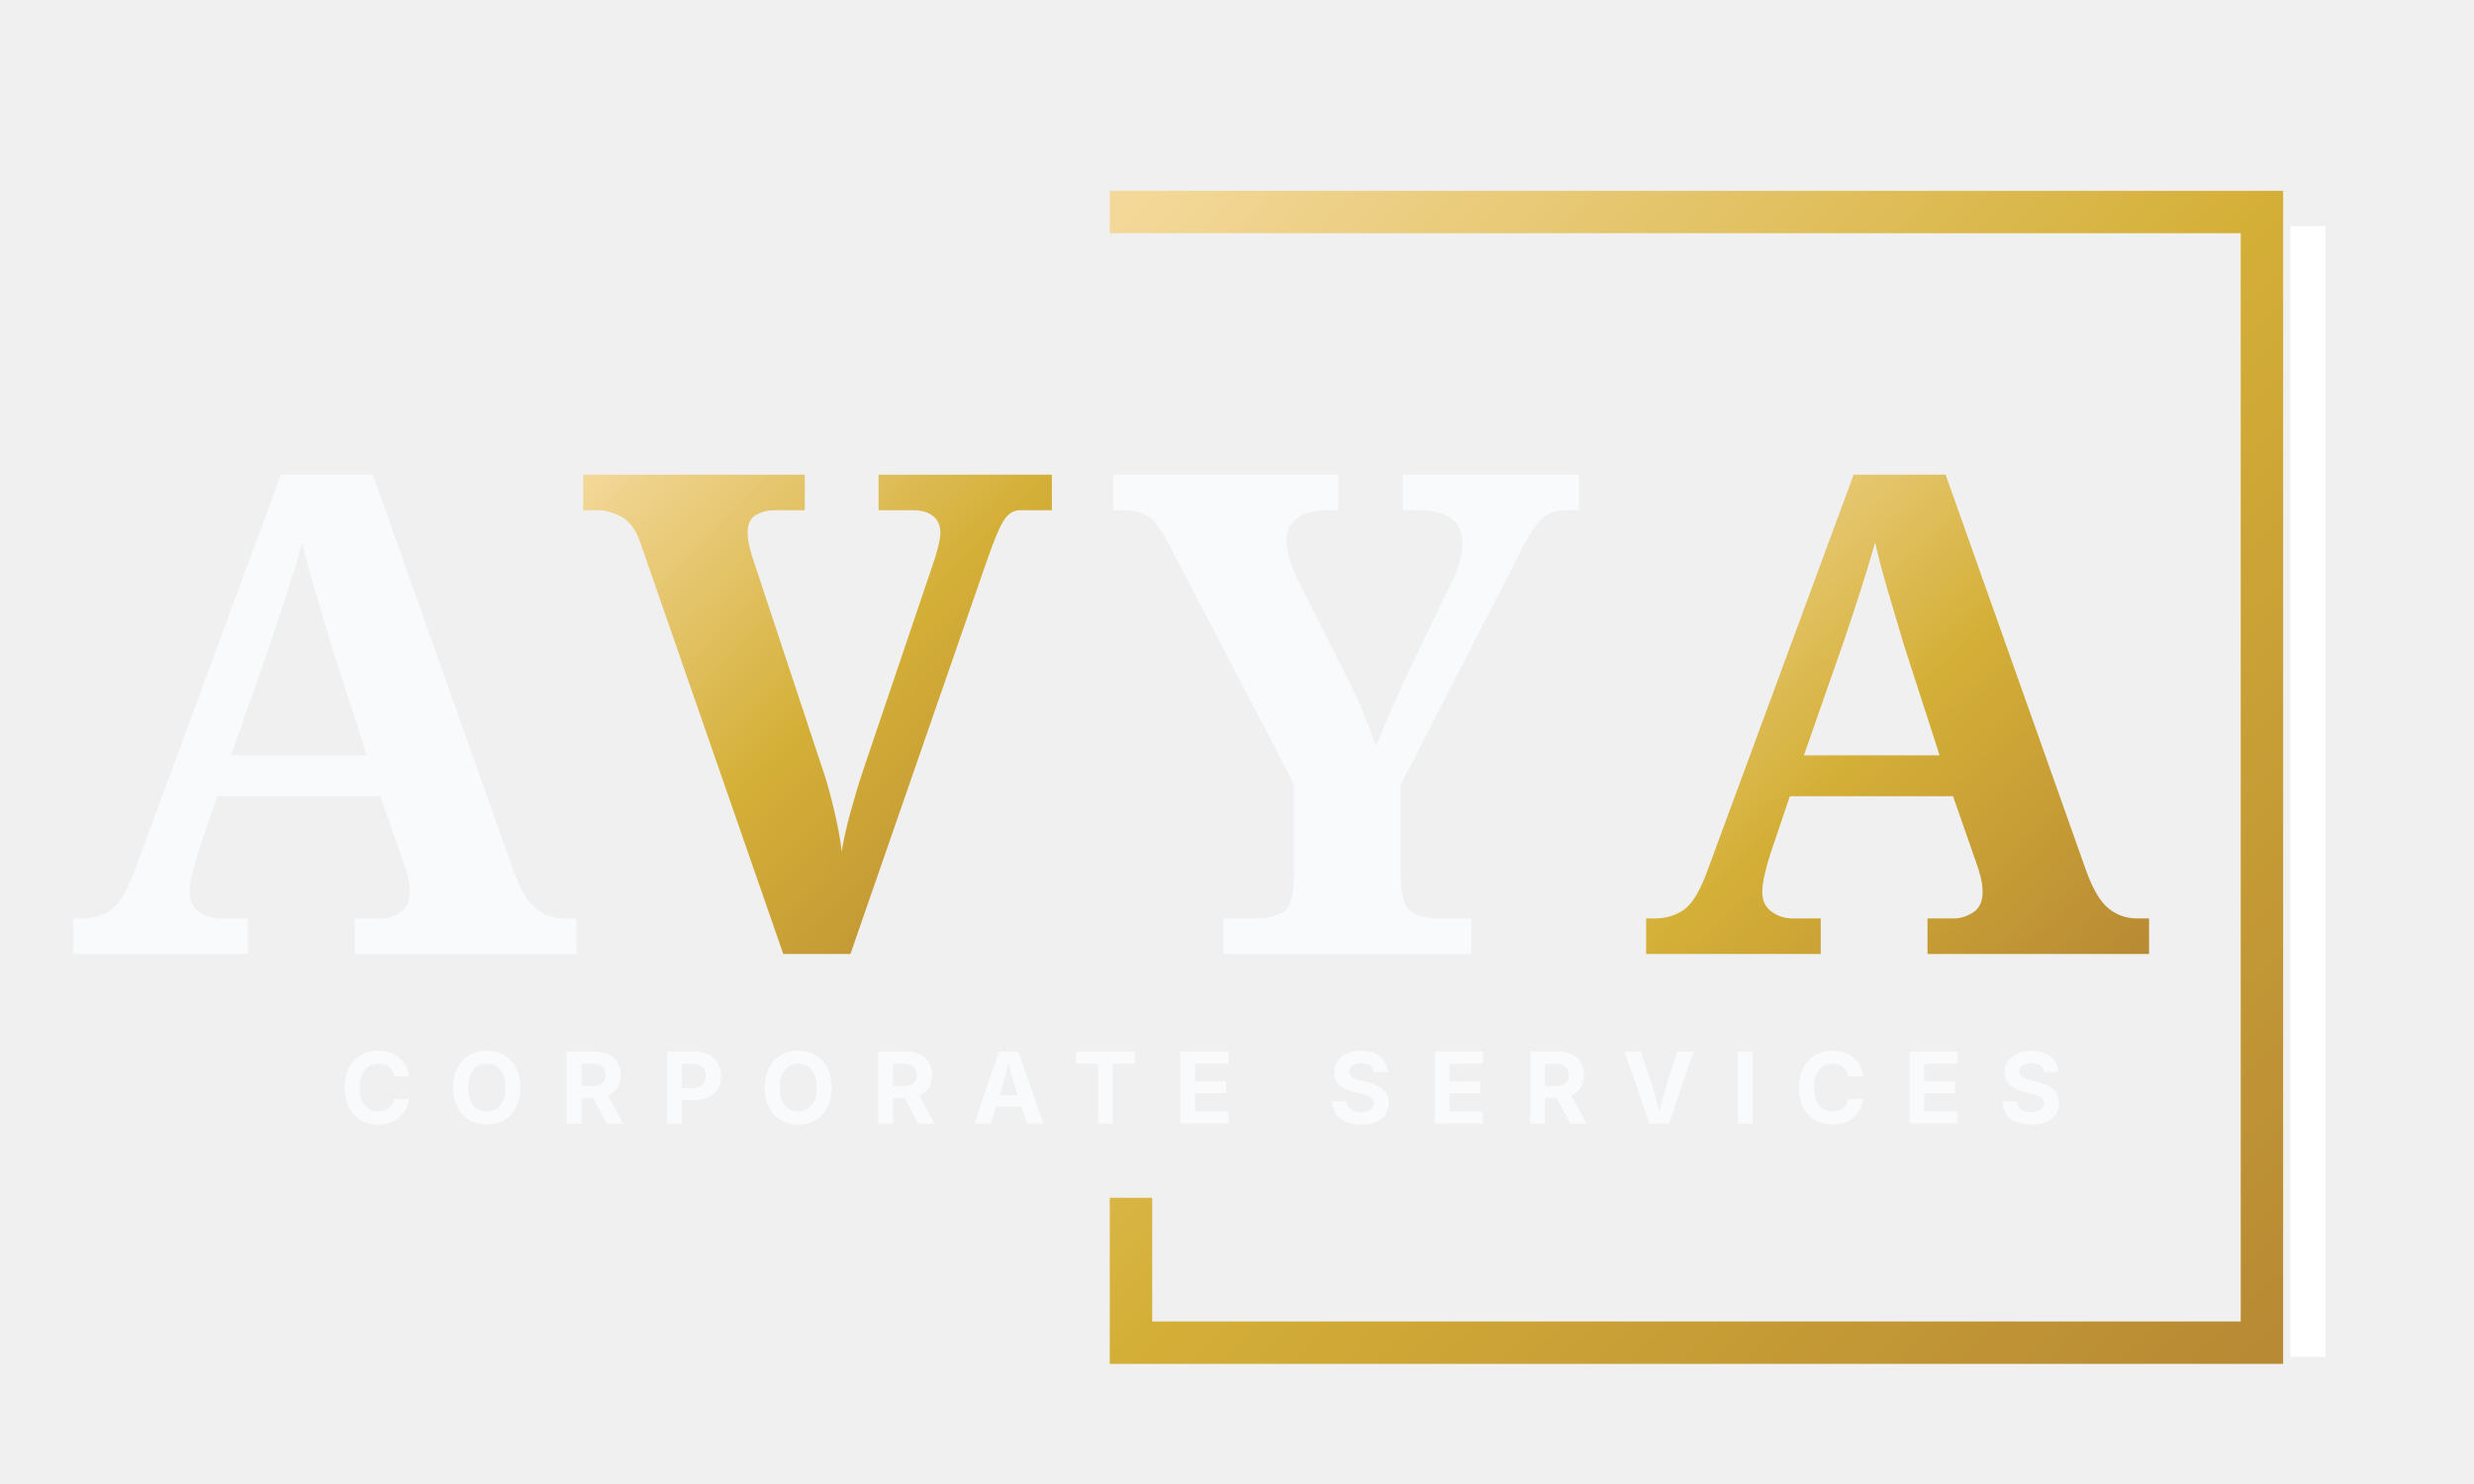
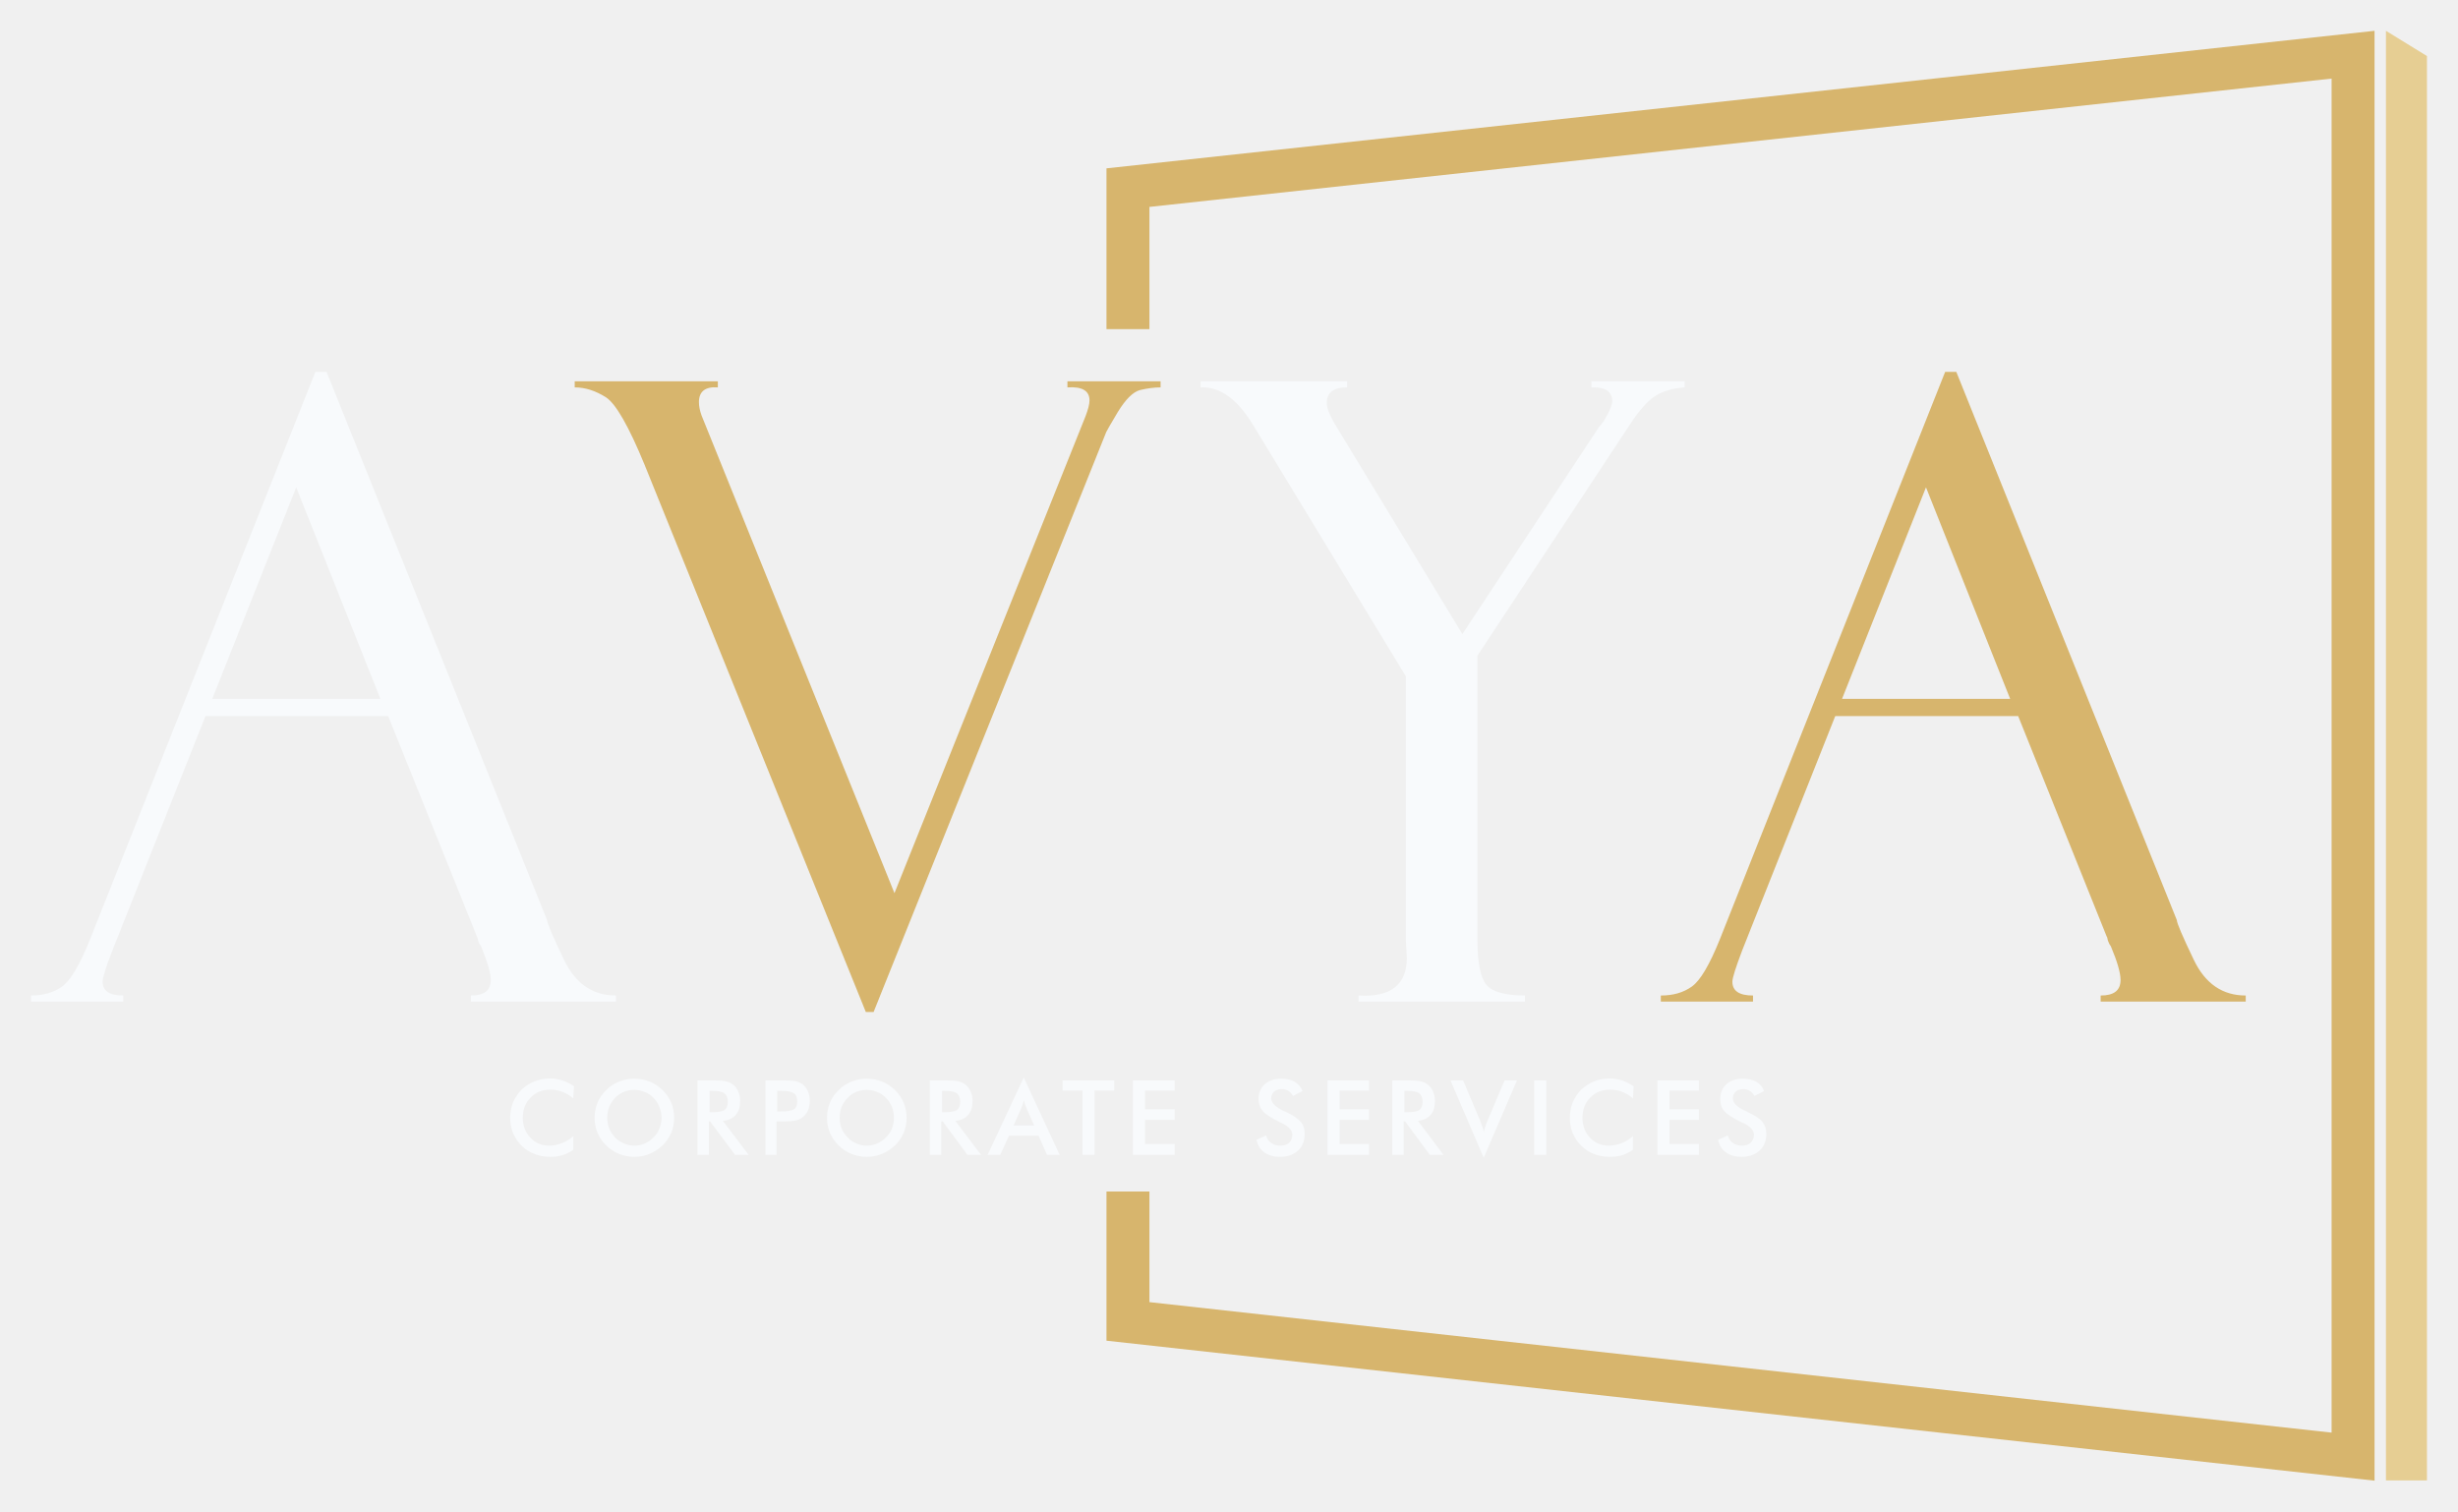
- <svg xmlns="http://www.w3.org/2000/svg" viewBox="0 0 700 420" width="100%" height="100%" fill="none">
+ <svg xmlns="http://www.w3.org/2000/svg" xml:space="preserve" width="100%" height="100%" version="1.1" style="shape-rendering:geometricPrecision; text-rendering:geometricPrecision; image-rendering:optimizeQuality; fill-rule:evenodd; clip-rule:evenodd" viewBox="0 0 10132 6231">
  <defs>
-     <linearGradient id="avyaGoldDark" x1="0%" y1="0%" x2="100%" y2="100%">
-       <stop offset="0%" stop-color="#F3D899" />
-       <stop offset="50%" stop-color="#D4AF37" />
-       <stop offset="100%" stop-color="#B88A34" />
-     </linearGradient>
+     <style type="text/css">
+    
+     .fil0 {fill:#F8FAFC}
+     .fil2 {fill:#F8FAFC}
+     .fil1 {fill:#D7B56D}
+     .fil3 {fill:#E6CE93}
+    
+   </style>
  </defs>
-   <path d="M 320 60 L 640 60 L 640 380 L 320 380 L 320 345" stroke="url(#avyaGoldDark)" stroke-width="12" stroke-linecap="square" stroke-linejoin="miter" fill="none" />
-   <path d="M 648 64 L 658 64 L 658 384 L 648 384 Z" fill="#FFFFFF" />
-   <g id="avya-wordmark" font-family="'Cinzel', 'Playfair Display', 'Didot', 'Bodoni MT', 'Georgia', serif" font-weight="700" font-size="190" letter-spacing="12">
-     <text x="20" y="270" fill="#F8FAFC">A</text>
-     <text x="165" y="270" fill="url(#avyaGoldDark)">V</text>
-     <text x="315" y="270" fill="#F8FAFC">Y</text>
-     <text x="465" y="270" fill="url(#avyaGoldDark)">A</text>
+   <g id="Layer_x0020_1">
+     <g id="_2510661310864">
+       <path class="fil0" d="M1600 2952l-753 0 -384 967c-27,69 -40,112 -40,128 0,38 28,57 85,57l0 25 -380 0 0 -25c51,0 93,-12 128,-37 35,-25 73,-90 115,-194l929 -2340 46 0 909 2260c0,12 23,66 70,164 47,98 118,147 214,147l0 25 -598 0 0 -25c55,0 82,-21 82,-64 0,-29 -14,-75 -40,-139 -4,-5 -9,-12 -12,-23 -2,-11 -4,-17 -5,-17l-366 -909zm-725 -71l693 0 -347 -872 -346 872z" />
+       <path class="fil1" d="M3601 4172l-32 0 -912 -2256c-65,-158 -118,-251 -159,-278 -43,-27 -85,-41 -129,-41l0 -25 590 0 0 25c-52,-4 -78,17 -78,61 0,17 4,36 11,55l795 1969 788 -1967c10,-27 16,-48 16,-64 0,-40 -30,-58 -91,-54l0 -25 384 0 0 25c-27,0 -55,4 -85,11 -29,8 -59,38 -91,90 -31,52 -47,80 -48,83l-959 2391z" />
+       <path class="fil0" d="M6560 1572l384 0 0 25c-49,4 -89,15 -120,35 -31,19 -68,60 -108,122l-626 949 0 1171c0,94 13,157 37,186 24,29 78,44 159,44l0 25 -686 0 0 -25c132,8 199,-44 199,-155l-4 -74 0 -1087 -626 -1030c-66,-111 -139,-165 -220,-161l0 -25 604 0 0 25c-56,0 -84,21 -84,65 0,21 14,56 43,102l516 850 564 -855c11,-10 22,-27 35,-52 13,-25 19,-42 19,-52 0,-38 -25,-58 -76,-58l-10 0 0 -25z" />
+       <path class="fil1" d="M8319 2952l-754 0 -384 967c-26,69 -40,112 -40,128 0,38 28,57 85,57l0 25 -380 0 0 -25c51,0 93,-12 128,-37 35,-25 73,-90 115,-194l929 -2340 46 0 909 2260c0,12 23,66 70,164 47,98 118,147 214,147l0 25 -598 0 0 -25c55,0 82,-21 82,-64 0,-29 -13,-75 -40,-139 -4,-5 -8,-12 -12,-23 -2,-11 -4,-17 -5,-17l-365 -909zm-726 -71l693 0 -347 -872 -346 872z" />
+       <polygon class="fil1" points="4561,694 9788,127 9788,6104 4561,5527 4561,4912 4738,4912 4738,5368 9611,5906 9611,324 4738,853 4738,1357 4561,1357 " />
+       <path class="fil2" d="M2363 4528c-14,-12 -29,-21 -45,-27 -15,-6 -32,-9 -49,-9 -34,0 -61,11 -82,33 -21,21 -32,49 -32,83 0,33 11,61 31,82 21,22 46,33 78,33 18,0 35,-4 51,-10 17,-6 33,-16 48,-29l0 56c-14,10 -28,17 -44,22 -16,5 -33,7 -51,7 -24,0 -46,-4 -65,-12 -20,-7 -38,-19 -53,-34 -15,-14 -26,-32 -35,-51 -8,-20 -12,-42 -12,-64 0,-23 4,-44 12,-64 9,-19 20,-37 35,-52 16,-15 33,-26 53,-34 20,-8 41,-12 64,-12 18,0 35,3 51,8 17,6 33,14 48,24l-3 50zm364 80c0,-16 -3,-30 -9,-44 -5,-14 -13,-27 -24,-38 -10,-10 -22,-19 -36,-24 -14,-6 -28,-9 -43,-9 -15,0 -30,3 -43,8 -14,6 -26,14 -37,25 -10,11 -18,24 -24,37 -5,14 -8,29 -8,45 0,15 3,30 8,44 6,14 14,26 24,37 11,11 23,19 37,25 13,6 28,9 43,9 15,0 29,-3 43,-9 13,-6 25,-14 36,-25 11,-11 19,-23 24,-37 6,-14 9,-29 9,-44zm52 0c0,22 -4,42 -12,62 -9,19 -20,37 -36,52 -16,15 -34,27 -54,35 -19,8 -40,12 -62,12 -22,0 -43,-4 -63,-12 -20,-8 -38,-20 -53,-35 -16,-15 -28,-33 -36,-52 -8,-19 -12,-40 -12,-62 0,-22 4,-43 12,-62 8,-20 20,-37 36,-52 15,-16 33,-27 53,-35 20,-8 41,-12 63,-12 22,0 43,4 63,12 20,8 37,19 53,35 16,15 27,33 36,52 8,20 12,40 12,62zm146 -23l9 0c26,0 44,-3 53,-9 8,-7 13,-18 13,-33 0,-17 -5,-29 -14,-36 -10,-7 -27,-10 -52,-10l-9 0 0 88zm-3 38l0 138 -47 0 0 -307 70 0c20,0 36,1 47,4 11,2 21,7 29,13 10,7 17,17 22,29 5,11 8,24 8,38 0,25 -6,44 -18,58 -12,14 -29,22 -53,25l106 140 -56 0 -103 -138 -5 0zm282 -41l13 0c28,0 46,-3 56,-9 9,-6 13,-16 13,-32 0,-16 -4,-28 -14,-34 -10,-7 -28,-10 -55,-10l-13 0 0 85zm-3 41l0 138 -46 0 0 -307 75 0c22,0 39,1 50,3 10,3 19,7 27,12 10,8 17,17 23,29 5,12 8,26 8,40 0,15 -3,28 -8,41 -6,12 -13,21 -23,28 -8,6 -17,10 -27,12 -11,3 -28,4 -50,4l-10 0 -19 0zm484 -15c0,-16 -3,-30 -8,-44 -6,-14 -14,-27 -25,-38 -10,-10 -22,-19 -36,-24 -14,-6 -28,-9 -43,-9 -15,0 -29,3 -43,8 -14,6 -26,14 -36,25 -11,11 -19,24 -25,37 -5,14 -8,29 -8,45 0,15 3,30 8,44 6,14 14,26 25,37 10,11 22,19 36,25 13,6 28,9 43,9 15,0 29,-3 43,-9 13,-6 25,-14 36,-25 11,-11 19,-23 25,-37 5,-14 8,-29 8,-44zm52 0c0,22 -4,42 -12,62 -8,19 -20,37 -36,52 -16,15 -34,27 -54,35 -19,8 -40,12 -62,12 -22,0 -43,-4 -63,-12 -20,-8 -38,-20 -53,-35 -16,-15 -28,-33 -36,-52 -8,-19 -12,-40 -12,-62 0,-22 4,-43 12,-62 8,-20 20,-37 36,-52 15,-16 33,-27 53,-35 20,-8 41,-12 63,-12 22,0 43,4 63,12 20,8 37,19 53,35 16,15 28,33 36,52 8,20 12,40 12,62zm146 -23l9 0c27,0 44,-3 53,-9 8,-7 13,-18 13,-33 0,-17 -5,-29 -14,-36 -10,-7 -27,-10 -52,-10l-9 0 0 88zm-3 38l0 138 -47 0 0 -307 70 0c20,0 36,1 47,4 12,2 21,7 29,13 10,7 17,17 22,29 5,11 8,24 8,38 0,25 -6,44 -18,58 -12,14 -29,22 -53,25l106 140 -56 0 -102 -138 -6 0zm298 17l85 0 -31 -70c-2,-4 -4,-9 -6,-15 -2,-6 -4,-13 -6,-20 -1,7 -3,13 -5,19 -2,6 -4,11 -6,16l-31 70zm138 121l-35 -79 -122 0 -36 79 -52 0 149 -319 148 319 -52 0zm196 -265l0 265 -50 0 0 -265 -82 0 0 -42 213 0 0 42 -81 0zm158 265l0 -307 172 0 0 42 -122 0 0 77 122 0 0 44 -122 0 0 99 122 0 0 45 -172 0zm509 -62l40 -18c4,14 11,24 21,31 10,7 23,11 39,11 14,0 26,-4 35,-12 9,-9 13,-20 13,-33 0,-18 -15,-35 -45,-49 -4,-2 -7,-3 -9,-4 -34,-17 -57,-32 -68,-45 -11,-13 -17,-30 -17,-49 0,-25 8,-45 25,-61 17,-15 40,-23 67,-23 23,0 42,4 57,13 15,9 26,21 32,38l-39 20c-6,-10 -13,-17 -20,-21 -8,-5 -16,-7 -26,-7 -13,0 -24,3 -32,10 -8,7 -12,17 -12,28 0,19 18,36 52,52 3,1 5,2 7,3 30,14 51,28 62,41 12,13 17,30 17,50 0,29 -9,52 -27,69 -19,17 -43,26 -75,26 -26,0 -47,-6 -64,-18 -17,-12 -27,-29 -33,-52zm293 62l0 -307 171 0 0 42 -121 0 0 77 121 0 0 44 -121 0 0 99 121 0 0 45 -171 0zm317 -176l9 0c27,0 44,-3 53,-9 8,-7 13,-18 13,-33 0,-17 -5,-29 -14,-36 -9,-7 -27,-10 -52,-10l-9 0 0 88zm-3 38l0 138 -47 0 0 -307 70 0c20,0 36,1 47,4 12,2 21,7 29,13 10,7 17,17 22,29 5,11 8,24 8,38 0,25 -6,44 -18,58 -12,14 -29,22 -52,25l105 140 -56 0 -102 -138 -6 0zm330 150l-137 -319 52 0 69 163c4,10 7,19 10,27 3,8 5,15 6,23 2,-8 4,-16 7,-24 3,-9 6,-17 10,-26l69 -163 51 0 -137 319zm208 -12l0 -307 50 0 0 307 -50 0zm407 -233c-14,-12 -29,-21 -45,-27 -15,-6 -32,-9 -49,-9 -34,0 -61,11 -82,33 -21,21 -32,49 -32,83 0,33 11,61 31,82 21,22 46,33 78,33 18,0 35,-4 51,-10 17,-6 33,-16 48,-29l0 56c-14,10 -28,17 -44,22 -16,5 -33,7 -51,7 -24,0 -46,-4 -66,-12 -19,-7 -37,-19 -52,-34 -15,-14 -26,-32 -35,-51 -8,-20 -12,-42 -12,-64 0,-23 4,-44 12,-64 9,-19 20,-37 35,-52 16,-15 33,-26 53,-34 19,-8 41,-12 64,-12 18,0 35,3 51,8 17,6 32,14 48,24l-3 50zm101 233l0 -307 171 0 0 42 -121 0 0 77 121 0 0 44 -121 0 0 99 121 0 0 45 -171 0zm250 -62l40 -18c4,14 11,24 21,31 10,7 23,11 38,11 15,0 27,-4 36,-12 8,-9 13,-20 13,-33 0,-18 -15,-35 -45,-49 -4,-2 -8,-3 -10,-4 -34,-17 -56,-32 -68,-45 -11,-13 -16,-30 -16,-49 0,-25 8,-45 25,-61 17,-15 39,-23 67,-23 23,0 42,4 57,13 15,9 26,21 31,38l-39 20c-6,-10 -12,-17 -20,-21 -7,-5 -16,-7 -25,-7 -14,0 -24,3 -32,10 -8,7 -12,17 -12,28 0,19 17,36 52,52 3,1 5,2 6,3 31,14 52,28 63,41 11,13 17,30 17,50 0,29 -9,52 -28,69 -18,17 -43,26 -74,26 -26,0 -47,-6 -64,-18 -17,-12 -28,-29 -33,-52z" />
+       <polygon class="fil3" points="9835,127 10004,231 10004,6103 9835,6103 " />
+     </g>
  </g>
-   <text x="340" y="318" text-anchor="middle" font-family="'Montserrat', 'Plus Jakarta Sans', 'Inter', -apple-system, sans-serif" font-size="28" font-weight="700" letter-spacing="10" fill="#F8FAFC">CORPORATE SERVICES</text>
</svg>
